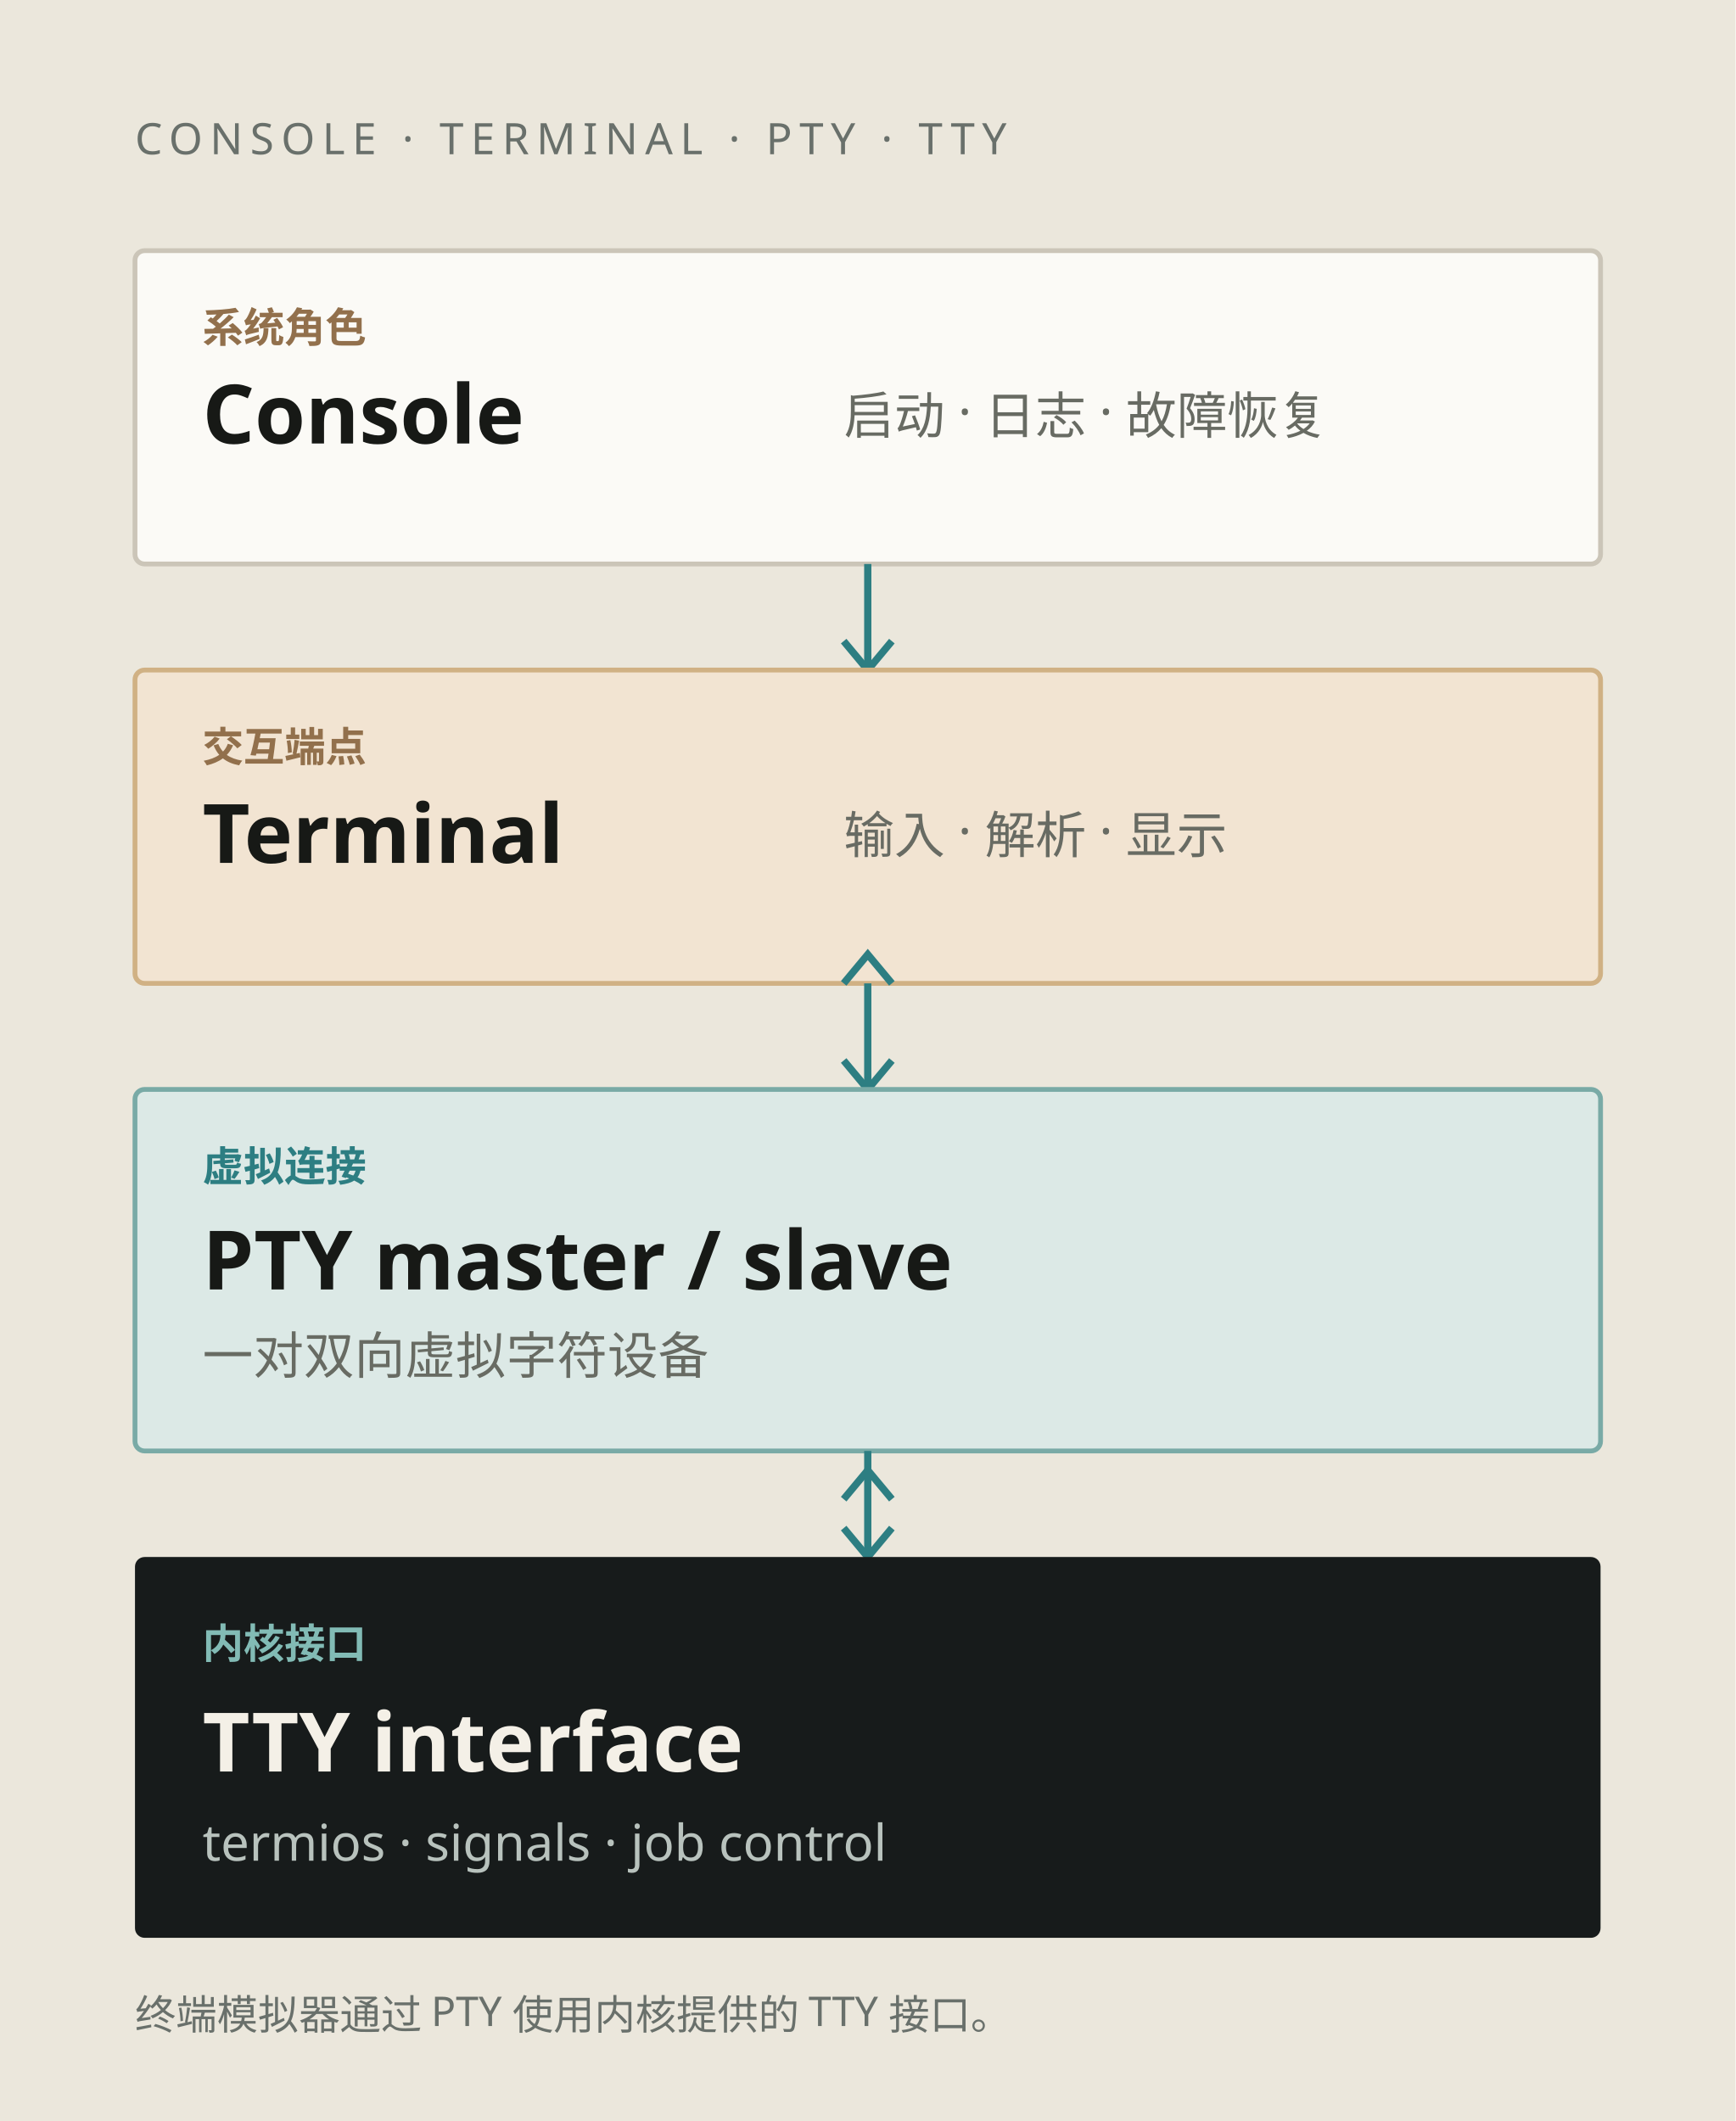
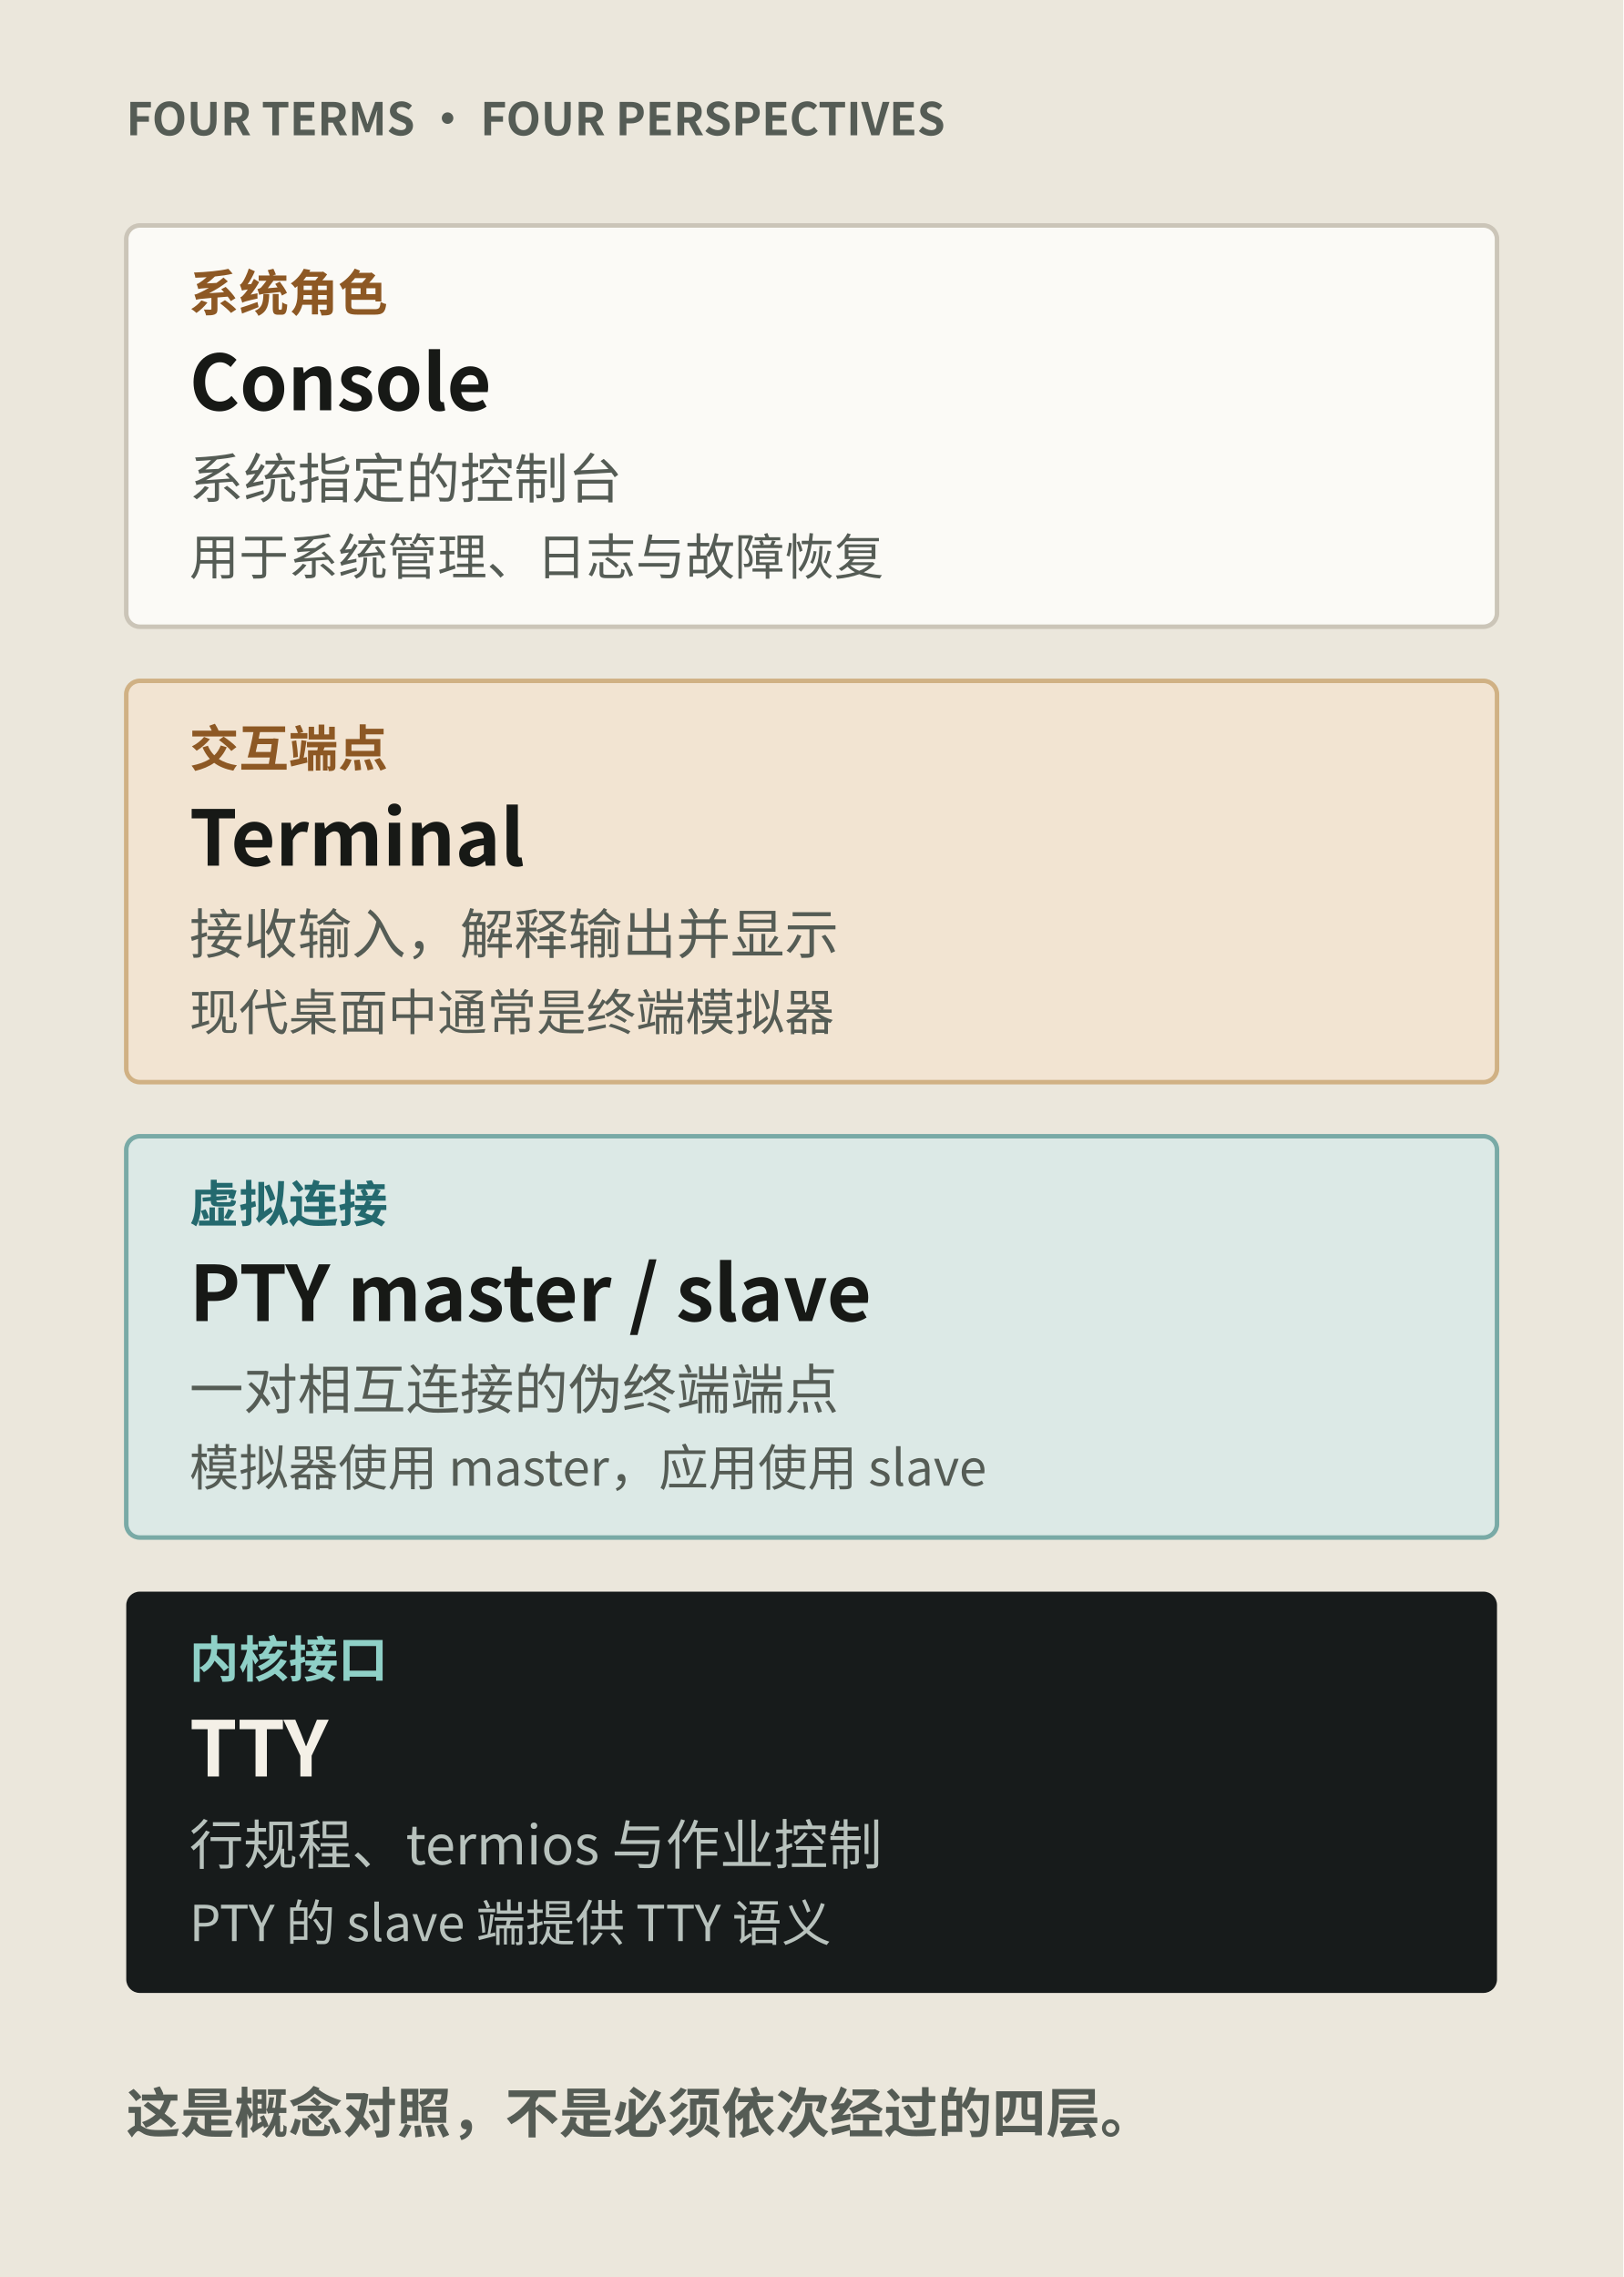
- <svg xmlns="http://www.w3.org/2000/svg" width="720" height="880" viewBox="0 0 720 880" role="img" aria-labelledby="title desc">
-   <rect width="720" height="880" fill="#ebe7dc" />
-   <text x="56" y="64" fill="#69706b" font-family="system-ui,sans-serif" font-size="18" letter-spacing="3">CONSOLE · TERMINAL · PTY · TTY</text>
-   <g font-family="system-ui,sans-serif">
-     <rect x="56" y="104" width="608" height="130" rx="4" fill="#fbfaf6" stroke="#cbc5b8" stroke-width="2" />
-     <text x="84" y="142" fill="#92704c" font-size="17" font-weight="700">系统角色</text>
-     <text x="84" y="184" fill="#171916" font-size="34" font-weight="800">Console</text>
-     <text x="350" y="180" fill="#686b63" font-size="21">启动 · 日志 · 故障恢复</text>
-     <path d="M360 234v42" stroke="#2d7e82" stroke-width="3" />
-     <path d="m350 266 10 12 10-12" fill="none" stroke="#2d7e82" stroke-width="3" />
-     <rect x="56" y="278" width="608" height="130" rx="4" fill="#f2e4d2" stroke="#d0b184" stroke-width="2" />
-     <text x="84" y="316" fill="#92704c" font-size="17" font-weight="700">交互端点</text>
-     <text x="84" y="358" fill="#171916" font-size="34" font-weight="800">Terminal</text>
-     <text x="350" y="354" fill="#686b63" font-size="21">输入 · 解析 · 显示</text>
-     <path d="M360 408v42" stroke="#2d7e82" stroke-width="3" />
-     <path d="m350 440 10 12 10-12m-20-32 10-12 10 12" fill="none" stroke="#2d7e82" stroke-width="3" />
-     <rect x="56" y="452" width="608" height="150" rx="4" fill="#dce9e6" stroke="#79aaa6" stroke-width="2" />
-     <text x="84" y="490" fill="#2d7e82" font-size="17" font-weight="700">虚拟连接</text>
-     <text x="84" y="535" fill="#171916" font-size="34" font-weight="800">PTY master / slave</text>
-     <text x="84" y="570" fill="#686b63" font-size="21">一对双向虚拟字符设备</text>
-     <path d="M360 602v42" stroke="#2d7e82" stroke-width="3" />
-     <path d="m350 634 10 12 10-12m-20-12 10-12 10 12" fill="none" stroke="#2d7e82" stroke-width="3" />
-     <rect x="56" y="646" width="608" height="158" rx="4" fill="#171b1b" />
-     <text x="84" y="688" fill="#82bbb5" font-size="17" font-weight="700">内核接口</text>
-     <text x="84" y="735" fill="#f4f0e7" font-size="34" font-weight="800">TTY interface</text>
-     <text x="84" y="772" fill="#b8c2bd" font-size="21">termios · signals · job control</text>
-   </g>
-   <text x="56" y="842" fill="#69706b" font-family="system-ui,sans-serif" font-size="17">终端模拟器通过 PTY 使用内核提供的 TTY 接口。</text>
+ <svg xmlns="http://www.w3.org/2000/svg" width="720" height="1010" viewBox="0 0 720 1010" role="img" aria-labelledby="title desc">
+   <rect width="720" height="1010" fill="#ebe7dc" />
+   <text x="56" y="60" fill="#555c55" font-family="Noto Sans CJK SC,system-ui,sans-serif" font-size="20" font-weight="600" text-anchor="start">FOUR TERMS · FOUR PERSPECTIVES</text>
+   <rect x="56" y="100" width="608" height="178" rx="6" fill="#fbfaf6" stroke="#cbc5b8" stroke-width="2" />
+   <text x="84" y="138" fill="#8d5824" font-family="Noto Sans CJK SC,system-ui,sans-serif" font-size="22" font-weight="700" text-anchor="start">系统角色</text>
+   <text x="84" y="182" fill="#171916" font-family="Noto Sans CJK SC,system-ui,sans-serif" font-size="34" font-weight="800" text-anchor="start">Console</text>
+   <text x="84" y="221" fill="#555c55" font-family="Noto Sans CJK SC,system-ui,sans-serif" font-size="24" font-weight="400" text-anchor="start">系统指定的控制台</text>
+   <text x="84" y="255" fill="#555c55" font-family="Noto Sans CJK SC,system-ui,sans-serif" font-size="22" font-weight="400" text-anchor="start">用于系统管理、日志与故障恢复</text>
+   <rect x="56" y="302" width="608" height="178" rx="6" fill="#f2e4d2" stroke="#d0b184" stroke-width="2" />
+   <text x="84" y="340" fill="#8d5824" font-family="Noto Sans CJK SC,system-ui,sans-serif" font-size="22" font-weight="700" text-anchor="start">交互端点</text>
+   <text x="84" y="384" fill="#171916" font-family="Noto Sans CJK SC,system-ui,sans-serif" font-size="34" font-weight="800" text-anchor="start">Terminal</text>
+   <text x="84" y="423" fill="#555c55" font-family="Noto Sans CJK SC,system-ui,sans-serif" font-size="24" font-weight="400" text-anchor="start">接收输入，解释输出并显示</text>
+   <text x="84" y="457" fill="#555c55" font-family="Noto Sans CJK SC,system-ui,sans-serif" font-size="22" font-weight="400" text-anchor="start">现代桌面中通常是终端模拟器</text>
+   <rect x="56" y="504" width="608" height="178" rx="6" fill="#dce9e6" stroke="#79aaa6" stroke-width="2" />
+   <text x="84" y="542" fill="#24696e" font-family="Noto Sans CJK SC,system-ui,sans-serif" font-size="22" font-weight="700" text-anchor="start">虚拟连接</text>
+   <text x="84" y="586" fill="#171916" font-family="Noto Sans CJK SC,system-ui,sans-serif" font-size="34" font-weight="800" text-anchor="start">PTY master / slave</text>
+   <text x="84" y="625" fill="#555c55" font-family="Noto Sans CJK SC,system-ui,sans-serif" font-size="24" font-weight="400" text-anchor="start">一对相互连接的伪终端端点</text>
+   <text x="84" y="659" fill="#555c55" font-family="Noto Sans CJK SC,system-ui,sans-serif" font-size="22" font-weight="400" text-anchor="start">模拟器使用 master，应用使用 slave</text>
+   <rect x="56" y="706" width="608" height="178" rx="6" fill="#171b1b" />
+   <text x="84" y="744" fill="#8fd0c7" font-family="Noto Sans CJK SC,system-ui,sans-serif" font-size="22" font-weight="700" text-anchor="start">内核接口</text>
+   <text x="84" y="788" fill="#f4f0e7" font-family="Noto Sans CJK SC,system-ui,sans-serif" font-size="34" font-weight="800" text-anchor="start">TTY</text>
+   <text x="84" y="827" fill="#b8c2bd" font-family="Noto Sans CJK SC,system-ui,sans-serif" font-size="24" font-weight="400" text-anchor="start">行规程、termios 与作业控制</text>
+   <text x="84" y="861" fill="#b8c2bd" font-family="Noto Sans CJK SC,system-ui,sans-serif" font-size="22" font-weight="400" text-anchor="start">PTY 的 slave 端提供 TTY 语义</text>
+   <text x="56" y="946" fill="#555c55" font-family="Noto Sans CJK SC,system-ui,sans-serif" font-size="24" font-weight="600" text-anchor="start">这是概念对照，不是必须依次经过的四层。</text>
</svg>
